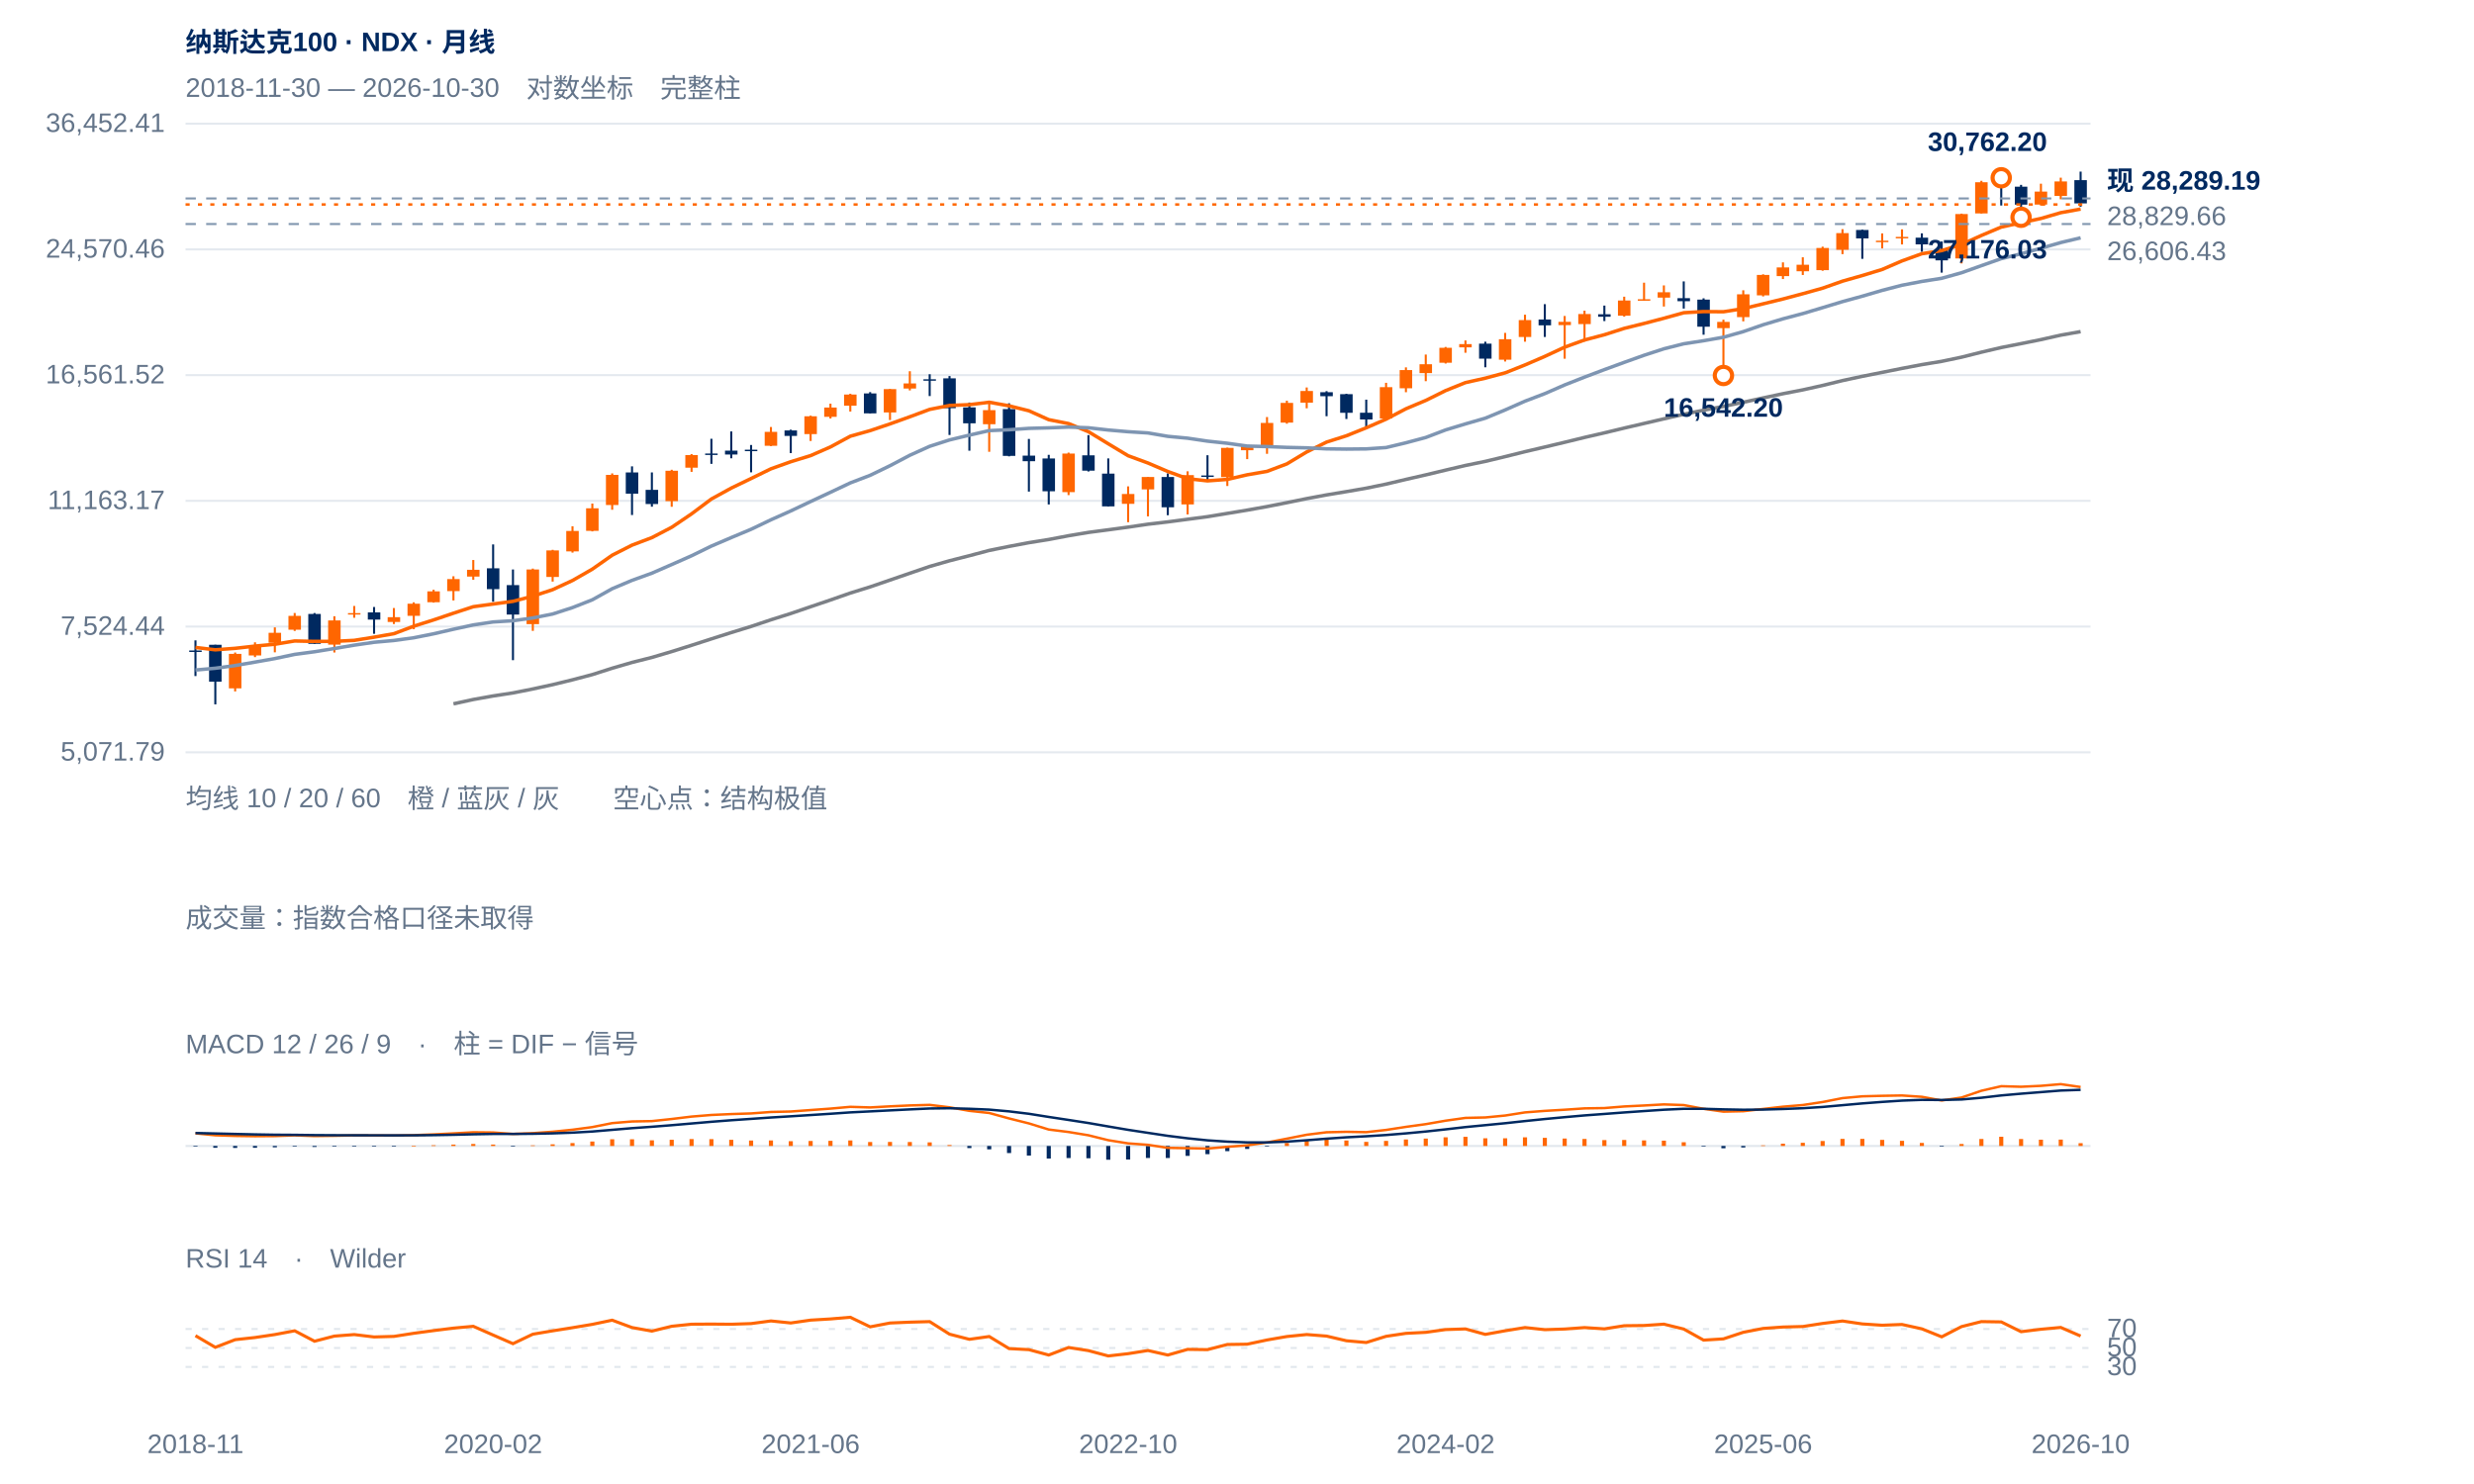
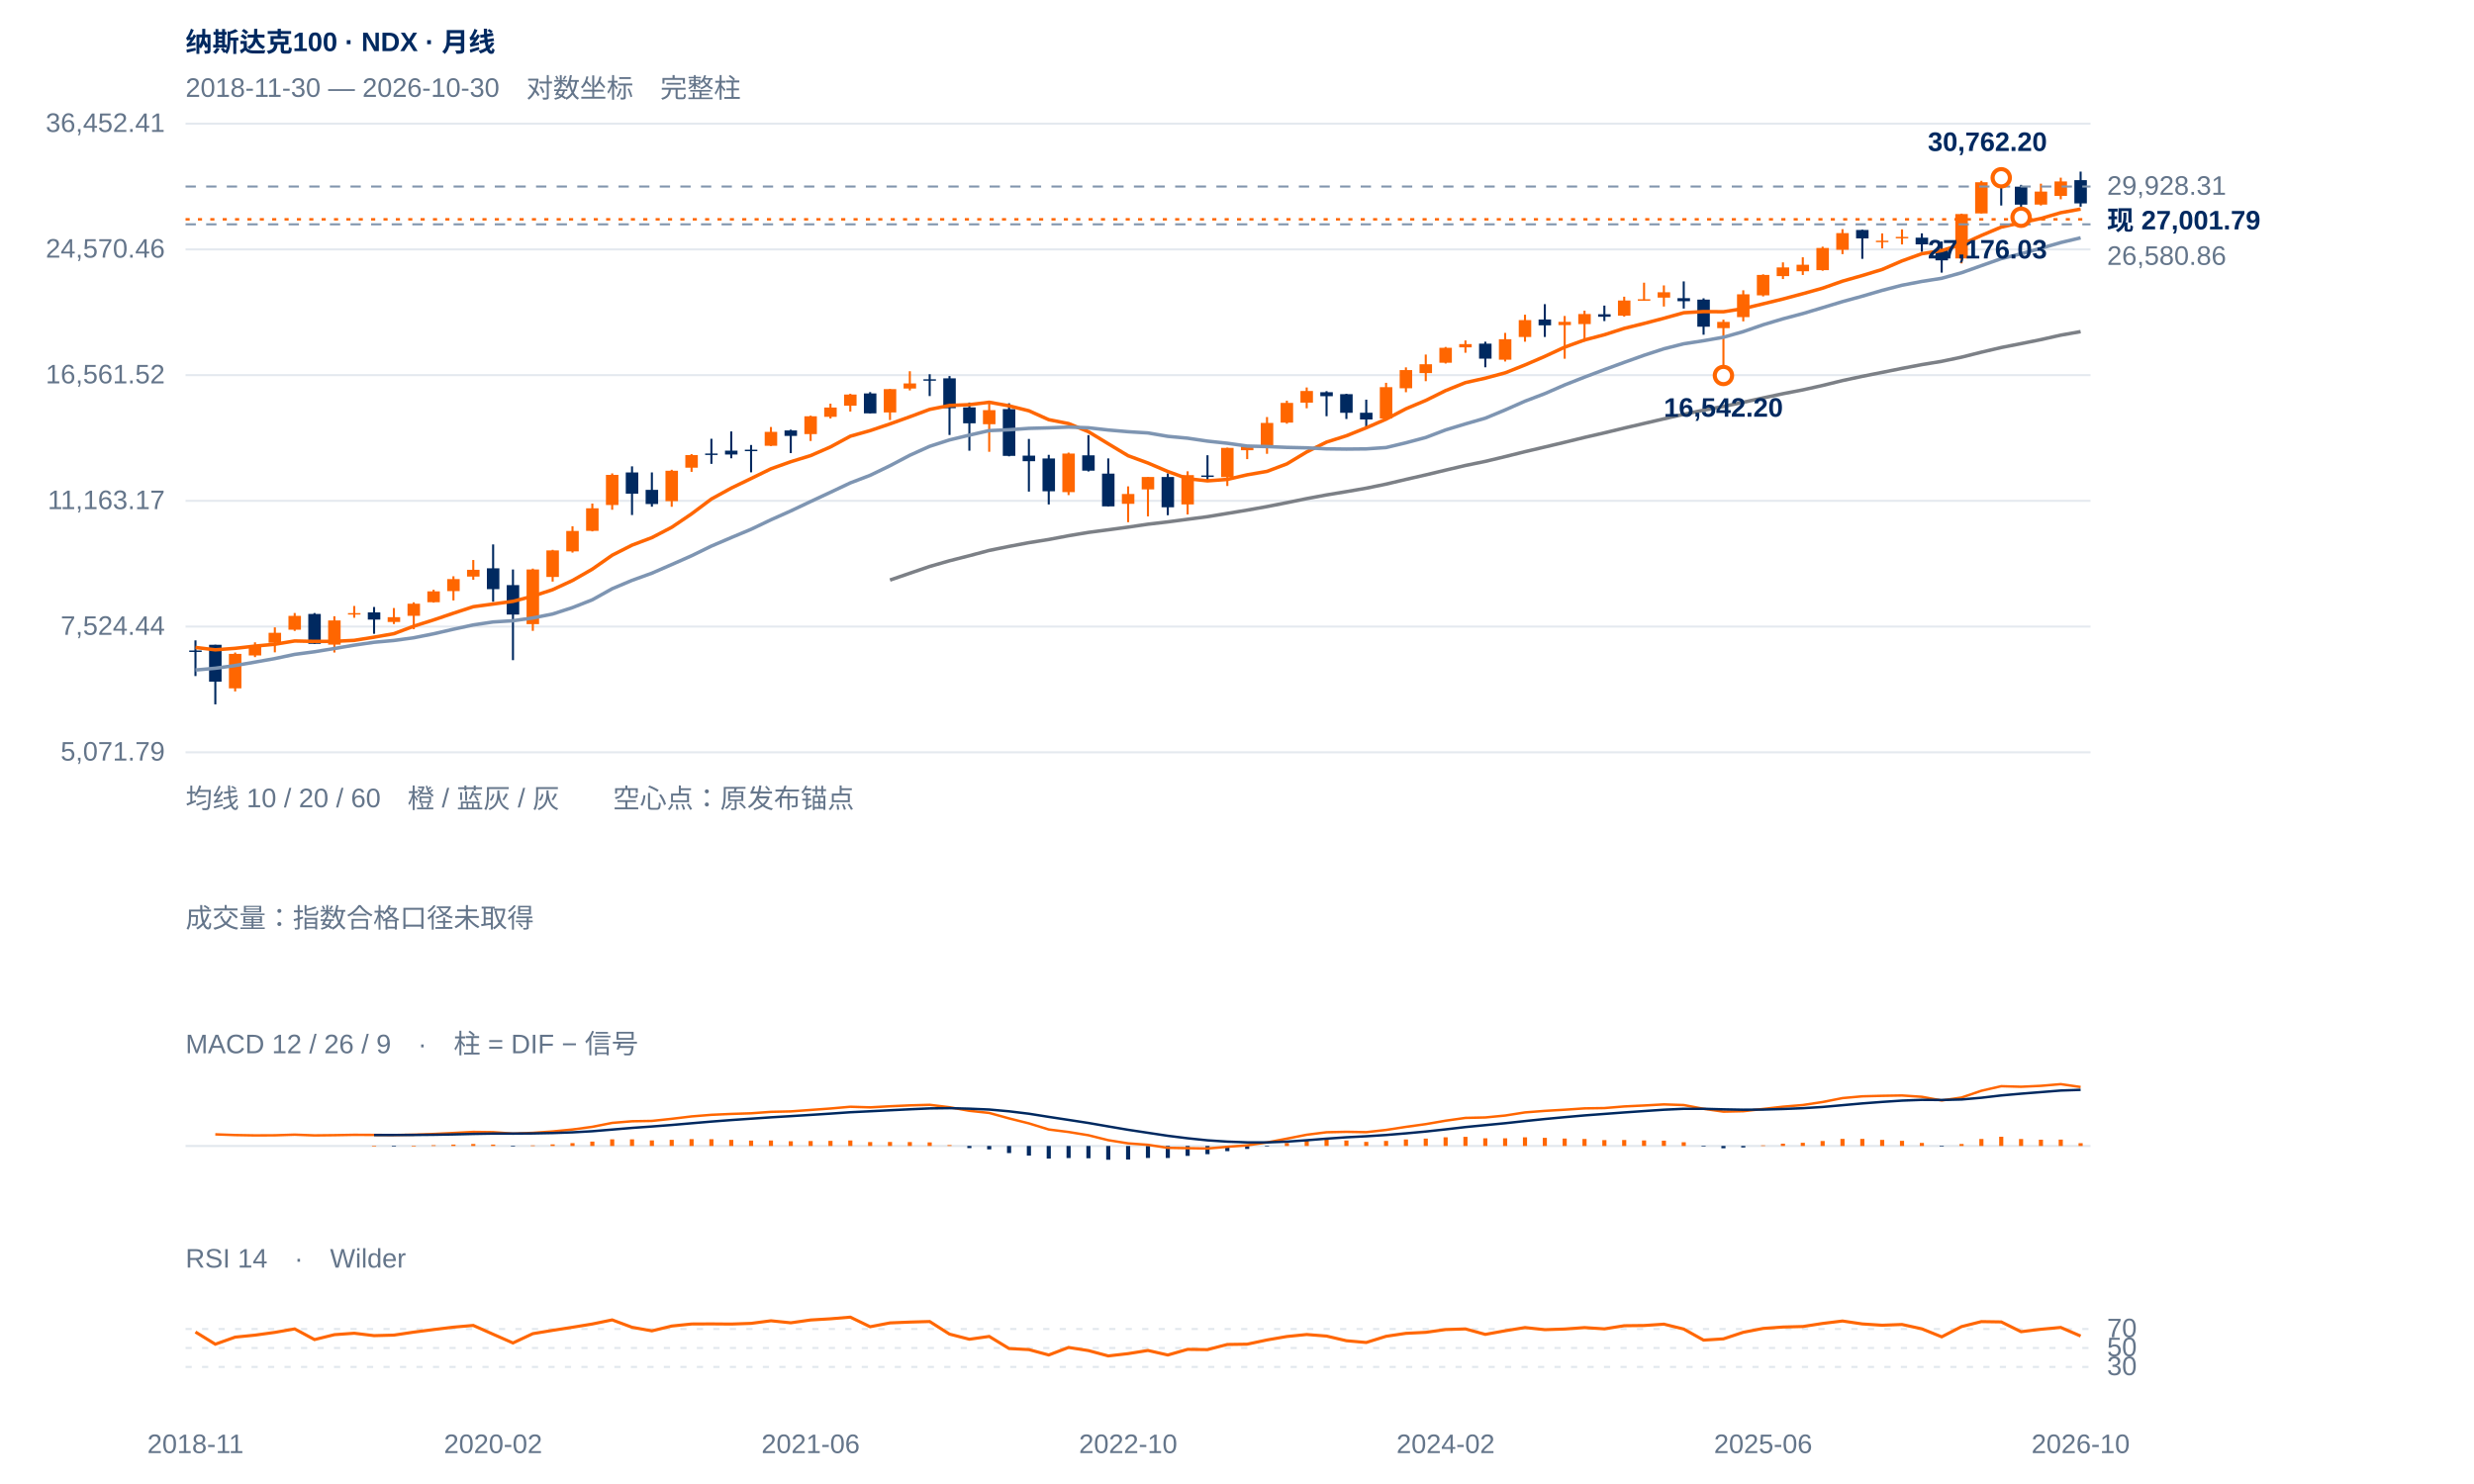
<svg xmlns="http://www.w3.org/2000/svg" viewBox="0 0 1200 720" role="img" aria-label="纳斯达克100 月线 真实价格与结构">
  <style>text{font:13px Microsoft YaHei,Arial,sans-serif;fill:#64758a}.b{font-weight:700;fill:#002960}</style>
  <rect width="100%" height="100%" fill="#fff" />
  <text x="90.00" y="25.00" text-anchor="start" class="b">纳斯达克100 · NDX · 月线</text>
  <text x="90.00" y="47.00" text-anchor="start">2018-11-30 — 2026-10-30　对数坐标　完整柱</text>
  <polyline points="90.00,365.00 1014.00,365.00" fill="none" stroke="#e4e9ef" stroke-width="1" />
  <text x="80.00" y="369.00" text-anchor="end">5,071.79</text>
  <polyline points="90.00,304.00 1014.00,304.00" fill="none" stroke="#e4e9ef" stroke-width="1" />
  <text x="80.00" y="308.00" text-anchor="end">7,524.44</text>
  <polyline points="90.00,243.00 1014.00,243.00" fill="none" stroke="#e4e9ef" stroke-width="1" />
  <text x="80.00" y="247.00" text-anchor="end">11,163.17</text>
  <polyline points="90.00,182.00 1014.00,182.00" fill="none" stroke="#e4e9ef" stroke-width="1" />
  <text x="80.00" y="186.00" text-anchor="end">16,561.52</text>
  <polyline points="90.00,121.00 1014.00,121.00" fill="none" stroke="#e4e9ef" stroke-width="1" />
  <text x="80.00" y="125.00" text-anchor="end">24,570.46</text>
  <polyline points="90.00,60.00 1014.00,60.00" fill="none" stroke="#e4e9ef" stroke-width="1" />
  <text x="80.00" y="64.00" text-anchor="end">36,452.41</text>
  <g>
    <path d="M94.81,310.69V328.01" stroke="#002960" />
    <rect x="91.78" y="315.60" width="6.06" height="0.71" fill="#002960" />
  </g>
  <g>
    <path d="M104.44,312.83V341.74" stroke="#002960" />
    <rect x="101.41" y="312.83" width="6.06" height="17.90" fill="#002960" />
  </g>
  <g>
    <path d="M114.06,316.59V335.46" stroke="#FF6600" />
    <rect x="111.03" y="317.24" width="6.06" height="16.73" fill="#FF6600" />
  </g>
  <g>
    <path d="M123.69,311.64V318.82" stroke="#FF6600" />
    <rect x="120.66" y="313.03" width="6.06" height="4.98" fill="#FF6600" />
  </g>
  <g>
    <path d="M133.31,304.39V316.49" stroke="#FF6600" />
    <rect x="130.28" y="307.02" width="6.06" height="4.83" fill="#FF6600" />
  </g>
  <g>
    <path d="M142.94,297.41V306.11" stroke="#FF6600" />
    <rect x="139.91" y="298.81" width="6.06" height="6.71" fill="#FF6600" />
  </g>
  <g>
    <path d="M152.56,297.43V312.41" stroke="#002960" />
    <rect x="149.53" y="297.88" width="6.06" height="14.49" fill="#002960" />
  </g>
  <g>
    <path d="M162.19,298.98V316.58" stroke="#FF6600" />
    <rect x="159.16" y="301.02" width="6.06" height="11.74" fill="#FF6600" />
  </g>
  <g>
    <path d="M171.81,294.00V299.72" stroke="#FF6600" />
    <rect x="168.78" y="297.47" width="6.06" height="0.70" fill="#FF6600" />
  </g>
  <g>
    <path d="M181.44,294.50V307.50" stroke="#002960" />
    <rect x="178.41" y="297.12" width="6.06" height="3.49" fill="#002960" />
  </g>
  <g>
    <path d="M191.06,295.00V302.76" stroke="#FF6600" />
    <rect x="188.03" y="299.44" width="6.06" height="2.32" fill="#FF6600" />
  </g>
  <g>
    <path d="M200.69,292.23V305.26" stroke="#FF6600" />
    <rect x="197.66" y="292.91" width="6.06" height="5.87" fill="#FF6600" />
  </g>
  <g>
    <path d="M210.31,286.14V292.38" stroke="#FF6600" />
    <rect x="207.28" y="286.91" width="6.06" height="5.27" fill="#FF6600" />
  </g>
  <g>
    <path d="M219.94,279.59V291.32" stroke="#FF6600" />
    <rect x="216.91" y="280.96" width="6.06" height="5.83" fill="#FF6600" />
  </g>
  <g>
    <path d="M229.56,271.70V281.30" stroke="#FF6600" />
    <rect x="226.53" y="276.45" width="6.06" height="3.29" fill="#FF6600" />
  </g>
  <g>
    <path d="M239.19,264.14V291.96" stroke="#002960" />
    <rect x="236.16" y="275.73" width="6.06" height="10.11" fill="#002960" />
  </g>
  <g>
    <path d="M248.81,276.30V320.30" stroke="#002960" />
    <rect x="245.78" y="283.88" width="6.06" height="14.29" fill="#002960" />
  </g>
  <g>
    <path d="M258.44,275.87V306.08" stroke="#FF6600" />
    <rect x="255.41" y="276.30" width="6.06" height="26.51" fill="#FF6600" />
  </g>
  <g>
    <path d="M268.06,266.76V282.17" stroke="#FF6600" />
    <rect x="265.03" y="267.05" width="6.06" height="12.88" fill="#FF6600" />
  </g>
  <g>
    <path d="M277.69,255.34V268.12" stroke="#FF6600" />
    <rect x="274.66" y="257.61" width="6.06" height="9.91" fill="#FF6600" />
  </g>
  <g>
    <path d="M287.31,244.31V257.82" stroke="#FF6600" />
    <rect x="284.28" y="246.61" width="6.06" height="10.95" fill="#FF6600" />
  </g>
  <g>
    <path d="M296.94,229.68V247.33" stroke="#FF6600" />
    <rect x="293.91" y="230.40" width="6.06" height="14.62" fill="#FF6600" />
  </g>
  <g>
    <path d="M306.56,226.26V249.87" stroke="#002960" />
    <rect x="303.53" y="229.22" width="6.06" height="10.29" fill="#002960" />
  </g>
  <g>
    <path d="M316.19,229.21V245.84" stroke="#002960" />
    <rect x="313.16" y="237.67" width="6.06" height="6.87" fill="#002960" />
  </g>
  <g>
    <path d="M325.81,227.92V245.88" stroke="#FF6600" />
    <rect x="322.78" y="228.40" width="6.06" height="14.75" fill="#FF6600" />
  </g>
  <g>
    <path d="M335.44,220.33V228.93" stroke="#FF6600" />
    <rect x="332.41" y="220.78" width="6.06" height="6.13" fill="#FF6600" />
  </g>
  <g>
    <path d="M345.06,212.88V225.05" stroke="#002960" />
    <rect x="342.03" y="220.04" width="6.06" height="0.70" fill="#002960" />
  </g>
  <g>
    <path d="M354.69,209.32V222.35" stroke="#002960" />
    <rect x="351.66" y="218.64" width="6.06" height="1.88" fill="#002960" />
  </g>
  <g>
    <path d="M364.31,215.90V229.16" stroke="#002960" />
    <rect x="361.28" y="218.19" width="6.06" height="0.70" fill="#002960" />
  </g>
  <g>
    <path d="M373.94,207.17V216.43" stroke="#FF6600" />
    <rect x="370.91" y="209.53" width="6.06" height="6.75" fill="#FF6600" />
  </g>
  <g>
    <path d="M383.56,208.48V219.83" stroke="#002960" />
    <rect x="380.53" y="208.84" width="6.06" height="2.65" fill="#002960" />
  </g>
  <g>
    <path d="M393.19,201.68V213.95" stroke="#FF6600" />
    <rect x="390.16" y="201.97" width="6.06" height="8.64" fill="#FF6600" />
  </g>
  <g>
    <path d="M402.81,195.85V203.04" stroke="#FF6600" />
    <rect x="399.78" y="197.73" width="6.06" height="4.50" fill="#FF6600" />
  </g>
  <g>
    <path d="M412.44,191.04V199.67" stroke="#FF6600" />
    <rect x="409.41" y="191.42" width="6.06" height="5.42" fill="#FF6600" />
  </g>
  <g>
    <path d="M422.06,190.25V200.60" stroke="#002960" />
    <rect x="419.03" y="190.88" width="6.06" height="9.67" fill="#002960" />
  </g>
  <g>
    <path d="M431.69,188.72V203.79" stroke="#FF6600" />
    <rect x="428.66" y="188.79" width="6.06" height="11.32" fill="#FF6600" />
  </g>
  <g>
    <path d="M441.31,180.11V189.42" stroke="#FF6600" />
    <rect x="438.28" y="186.03" width="6.06" height="2.48" fill="#FF6600" />
  </g>
  <g>
    <path d="M450.94,181.57V192.16" stroke="#002960" />
    <rect x="447.91" y="184.01" width="6.06" height="0.70" fill="#002960" />
  </g>
  <g>
    <path d="M460.56,182.45V211.05" stroke="#002960" />
    <rect x="457.53" y="183.56" width="6.06" height="14.48" fill="#002960" />
  </g>
  <g>
    <path d="M470.19,195.30V218.67" stroke="#002960" />
    <rect x="467.16" y="197.66" width="6.06" height="7.72" fill="#002960" />
  </g>
  <g>
    <path d="M479.81,194.60V219.20" stroke="#FF6600" />
    <rect x="476.78" y="198.99" width="6.06" height="6.83" fill="#FF6600" />
  </g>
  <g>
    <path d="M489.44,195.65V221.41" stroke="#002960" />
    <rect x="486.41" y="198.48" width="6.06" height="22.70" fill="#002960" />
  </g>
  <g>
    <path d="M499.06,212.96V238.51" stroke="#002960" />
    <rect x="496.03" y="221.06" width="6.06" height="2.70" fill="#002960" />
  </g>
  <g>
    <path d="M508.69,220.67V244.75" stroke="#002960" />
    <rect x="505.66" y="222.44" width="6.06" height="15.91" fill="#002960" />
  </g>
  <g>
    <path d="M518.31,219.60V240.21" stroke="#FF6600" />
    <rect x="515.28" y="220.06" width="6.06" height="18.71" fill="#FF6600" />
  </g>
  <g>
    <path d="M527.94,211.10V228.75" stroke="#002960" />
    <rect x="524.91" y="220.91" width="6.06" height="7.44" fill="#002960" />
  </g>
  <g>
    <path d="M537.56,222.41V245.74" stroke="#002960" />
    <rect x="534.53" y="229.79" width="6.06" height="15.89" fill="#002960" />
  </g>
  <g>
    <path d="M547.19,235.98V253.35" stroke="#FF6600" />
    <rect x="544.16" y="239.68" width="6.06" height="4.77" fill="#FF6600" />
  </g>
  <g>
    <path d="M556.81,231.42V250.53" stroke="#FF6600" />
    <rect x="553.78" y="231.43" width="6.06" height="6.01" fill="#FF6600" />
  </g>
  <g>
    <path d="M566.44,229.69V249.97" stroke="#002960" />
    <rect x="563.41" y="231.43" width="6.06" height="14.69" fill="#002960" />
  </g>
  <g>
    <path d="M576.06,228.66V249.60" stroke="#FF6600" />
    <rect x="573.03" y="230.51" width="6.06" height="14.22" fill="#FF6600" />
  </g>
  <g>
    <path d="M585.69,220.87V233.10" stroke="#002960" />
    <rect x="582.66" y="230.69" width="6.06" height="0.70" fill="#002960" />
  </g>
  <g>
    <path d="M595.31,217.21V235.80" stroke="#FF6600" />
    <rect x="592.28" y="217.30" width="6.06" height="14.18" fill="#FF6600" />
  </g>
  <g>
    <path d="M604.94,216.53V222.76" stroke="#FF6600" />
    <rect x="601.91" y="216.54" width="6.06" height="1.90" fill="#FF6600" />
  </g>
  <g>
    <path d="M614.56,202.34V220.18" stroke="#FF6600" />
    <rect x="611.53" y="205.20" width="6.06" height="11.54" fill="#FF6600" />
  </g>
  <g>
    <path d="M624.19,194.41V205.57" stroke="#FF6600" />
    <rect x="621.16" y="195.48" width="6.06" height="9.56" fill="#FF6600" />
  </g>
  <g>
    <path d="M633.81,187.99V198.09" stroke="#FF6600" />
    <rect x="630.78" y="189.70" width="6.06" height="5.66" fill="#FF6600" />
  </g>
  <g>
    <path d="M643.44,189.78V201.94" stroke="#002960" />
    <rect x="640.41" y="190.29" width="6.06" height="1.94" fill="#002960" />
  </g>
  <g>
    <path d="M653.06,191.06V203.28" stroke="#002960" />
    <rect x="650.03" y="191.24" width="6.06" height="9.04" fill="#002960" />
  </g>
  <g>
    <path d="M662.69,193.91V207.34" stroke="#002960" />
    <rect x="659.66" y="200.25" width="6.06" height="3.27" fill="#002960" />
  </g>
  <g>
    <path d="M672.31,185.73V203.18" stroke="#FF6600" />
    <rect x="669.28" y="187.84" width="6.06" height="15.21" fill="#FF6600" />
  </g>
  <g>
    <path d="M681.94,178.24V190.30" stroke="#FF6600" />
    <rect x="678.91" y="179.55" width="6.06" height="8.83" fill="#FF6600" />
  </g>
  <g>
    <path d="M691.56,172.02V184.94" stroke="#FF6600" />
    <rect x="688.53" y="176.72" width="6.06" height="4.30" fill="#FF6600" />
  </g>
  <g>
    <path d="M701.19,168.33V176.37" stroke="#FF6600" />
    <rect x="698.16" y="168.74" width="6.06" height="7.25" fill="#FF6600" />
  </g>
  <g>
    <path d="M710.81,165.18V171.15" stroke="#FF6600" />
    <rect x="707.78" y="166.95" width="6.06" height="1.58" fill="#FF6600" />
  </g>
  <g>
    <path d="M720.44,165.79V178.20" stroke="#002960" />
    <rect x="717.41" y="166.73" width="6.06" height="7.28" fill="#002960" />
  </g>
  <g>
    <path d="M730.06,161.51V175.39" stroke="#FF6600" />
    <rect x="727.03" y="164.58" width="6.06" height="9.94" fill="#FF6600" />
  </g>
  <g>
    <path d="M739.69,152.69V165.78" stroke="#FF6600" />
    <rect x="736.66" y="155.30" width="6.06" height="8.20" fill="#FF6600" />
  </g>
  <g>
    <path d="M749.31,147.57V163.49" stroke="#002960" />
    <rect x="746.28" y="155.01" width="6.06" height="2.83" fill="#002960" />
  </g>
  <g>
    <path d="M758.94,153.30V174.05" stroke="#FF6600" />
    <rect x="755.91" y="156.15" width="6.06" height="1.58" fill="#FF6600" />
  </g>
  <g>
    <path d="M768.56,150.73V165.71" stroke="#FF6600" />
    <rect x="765.53" y="152.36" width="6.06" height="4.88" fill="#FF6600" />
  </g>
  <g>
    <path d="M778.19,148.26V155.78" stroke="#002960" />
    <rect x="775.16" y="152.47" width="6.06" height="1.21" fill="#002960" />
  </g>
  <g>
    <path d="M787.81,143.95V153.61" stroke="#FF6600" />
    <rect x="784.78" y="145.80" width="6.06" height="7.37" fill="#FF6600" />
  </g>
  <g>
    <path d="M797.44,137.15V145.92" stroke="#FF6600" />
    <rect x="794.41" y="145.19" width="6.06" height="0.70" fill="#FF6600" />
  </g>
  <g>
    <path d="M807.06,138.47V148.72" stroke="#FF6600" />
    <rect x="804.03" y="141.80" width="6.06" height="2.60" fill="#FF6600" />
  </g>
  <g>
    <path d="M816.69,136.53V149.71" stroke="#002960" />
    <rect x="813.66" y="144.66" width="6.06" height="1.48" fill="#002960" />
  </g>
  <g>
    <path d="M826.31,144.74V162.40" stroke="#002960" />
    <rect x="823.28" y="145.36" width="6.06" height="13.15" fill="#002960" />
  </g>
  <g>
    <path d="M835.94,155.11V182.18" stroke="#FF6600" />
    <rect x="832.91" y="156.18" width="6.06" height="3.02" fill="#FF6600" />
  </g>
  <g>
    <path d="M845.56,140.84V155.91" stroke="#FF6600" />
    <rect x="842.53" y="142.79" width="6.06" height="11.07" fill="#FF6600" />
  </g>
  <g>
    <path d="M855.19,133.10V143.82" stroke="#FF6600" />
    <rect x="852.16" y="133.39" width="6.06" height="9.91" fill="#FF6600" />
  </g>
  <g>
    <path d="M864.81,127.30V135.38" stroke="#FF6600" />
    <rect x="861.78" y="129.75" width="6.06" height="4.21" fill="#FF6600" />
  </g>
  <g>
    <path d="M874.44,124.83V133.42" stroke="#FF6600" />
    <rect x="871.41" y="128.45" width="6.06" height="3.16" fill="#FF6600" />
  </g>
  <g>
    <path d="M884.06,119.68V131.36" stroke="#FF6600" />
    <rect x="881.03" y="120.31" width="6.06" height="10.76" fill="#FF6600" />
  </g>
  <g>
    <path d="M893.69,111.18V123.30" stroke="#FF6600" />
    <rect x="890.66" y="113.10" width="6.06" height="8.10" fill="#FF6600" />
  </g>
  <g>
    <path d="M903.31,111.47V125.58" stroke="#002960" />
    <rect x="900.28" y="111.58" width="6.06" height="4.08" fill="#002960" />
  </g>
  <g>
    <path d="M912.94,113.24V120.52" stroke="#FF6600" />
    <rect x="909.91" y="116.78" width="6.06" height="0.70" fill="#FF6600" />
  </g>
  <g>
    <path d="M922.56,111.28V118.60" stroke="#FF6600" />
    <rect x="919.53" y="114.94" width="6.06" height="0.70" fill="#FF6600" />
  </g>
  <g>
    <path d="M932.19,113.21V122.16" stroke="#002960" />
    <rect x="929.16" y="115.31" width="6.06" height="3.26" fill="#002960" />
  </g>
  <g>
    <path d="M941.81,117.15V132.28" stroke="#002960" />
    <rect x="938.78" y="120.82" width="6.06" height="5.50" fill="#002960" />
  </g>
  <g>
    <path d="M951.44,103.65V127.81" stroke="#FF6600" />
    <rect x="948.41" y="103.85" width="6.06" height="21.54" fill="#FF6600" />
  </g>
  <g>
    <path d="M961.06,87.72V103.57" stroke="#FF6600" />
    <rect x="958.03" y="88.42" width="6.06" height="15.12" fill="#FF6600" />
  </g>
  <g>
    <path d="M970.69,86.25V99.71" stroke="#002960" />
    <rect x="967.66" y="88.61" width="6.06" height="0.70" fill="#002960" />
  </g>
  <g>
    <path d="M980.31,89.69V105.41" stroke="#002960" />
    <rect x="977.28" y="90.57" width="6.06" height="8.72" fill="#002960" />
  </g>
  <g>
    <path d="M989.94,89.12V99.71" stroke="#FF6600" />
    <rect x="986.91" y="92.95" width="6.06" height="6.31" fill="#FF6600" />
  </g>
  <g>
    <path d="M999.56,86.20V96.69" stroke="#FF6600" />
    <rect x="996.53" y="88.03" width="6.06" height="7.03" fill="#FF6600" />
  </g>
  <g>
    <path d="M1009.19,83.26V100.28" stroke="#002960" />
    <rect x="1006.16" y="87.40" width="6.06" height="11.28" fill="#002960" />
  </g>
  <polyline points="94.81,314.12 104.44,315.27 114.06,314.55 123.69,313.47 133.31,312.58 142.94,310.98 152.56,311.20 162.19,311.17 171.81,310.69 181.44,309.14 191.06,307.45 200.69,303.81 210.31,300.77 219.94,297.51 229.56,294.36 239.19,293.06 248.81,291.75 258.44,289.25 268.06,286.09 277.69,281.64 287.31,276.13 296.94,269.37 306.56,264.49 316.19,260.84 325.81,255.83 335.44,249.31 345.06,242.10 354.69,236.81 364.31,232.17 373.94,227.46 383.56,224.02 393.19,221.05 402.81,216.85 412.44,211.64 422.06,208.93 431.69,205.67 441.31,202.21 450.94,198.63 460.56,196.73 470.19,196.34 479.81,195.16 489.44,196.90 499.06,199.30 508.69,203.62 518.31,205.51 527.94,209.45 537.56,215.31 547.19,221.11 556.81,224.64 566.44,228.75 576.06,232.25 585.69,233.30 595.31,232.60 604.94,230.36 614.56,228.70 624.19,225.07 633.81,219.28 643.44,214.49 653.06,211.43 662.69,207.56 672.31,203.38 681.94,198.33 691.56,194.28 701.19,189.50 710.81,185.63 720.44,183.48 730.06,180.89 739.69,177.06 749.31,172.91 758.94,168.43 768.56,164.95 778.19,162.41 787.81,159.32 797.44,156.94 807.06,154.41 816.69,151.74 826.31,151.17 835.94,151.26 845.56,149.75 855.19,147.41 864.81,145.07 874.44,142.50 884.06,139.81 893.69,136.41 903.31,133.68 912.94,130.73 922.56,126.58 932.19,123.10 941.81,121.58 951.44,118.59 961.06,114.24 970.69,110.17 980.31,108.07 989.94,106.00 999.56,103.19 1009.19,101.44" fill="none" stroke="#FF6600" stroke-width="1.7" />
  <polyline points="94.81,325.08 104.44,324.21 114.06,322.90 123.69,321.23 133.31,319.52 142.94,317.49 152.56,316.21 162.19,314.64 171.81,313.01 181.44,311.61 191.06,310.75 200.69,309.43 210.31,307.51 219.94,305.29 229.56,303.20 239.19,301.76 248.81,301.17 258.44,299.82 268.06,297.90 277.69,294.78 287.31,291.00 296.94,285.63 306.56,281.57 316.19,278.09 325.81,273.90 335.44,269.64 345.06,264.94 354.69,260.82 364.31,256.79 373.94,252.19 383.56,247.89 393.19,243.33 402.81,238.84 412.44,234.29 422.06,230.61 431.69,225.95 441.31,220.88 450.94,216.54 460.56,213.44 470.19,211.12 479.81,208.92 489.44,208.51 499.06,207.83 508.69,207.58 518.31,207.21 527.94,207.55 537.56,208.63 547.19,209.46 556.81,210.05 566.44,211.70 576.06,212.60 585.69,214.03 595.31,215.06 604.94,216.42 614.56,216.67 624.19,217.06 633.81,217.28 643.44,217.77 653.06,217.89 662.69,217.79 672.31,217.14 681.94,214.83 691.56,212.26 701.19,208.59 710.81,205.67 720.44,202.89 730.06,198.89 739.69,194.64 749.31,190.97 758.94,186.76 768.56,182.97 778.19,179.33 787.81,175.81 797.44,172.37 807.06,169.23 816.69,166.80 826.31,165.32 835.94,163.62 845.56,160.90 855.19,157.56 864.81,154.69 874.44,152.14 884.06,149.26 893.69,146.34 903.31,143.70 912.94,140.88 922.56,138.39 932.19,136.54 941.81,135.02 951.44,132.33 961.06,128.89 970.69,125.49 980.31,123.13 989.94,120.46 999.56,117.68 1009.19,115.39" fill="none" stroke="#7e95b2" stroke-width="1.7" />
-   <polyline points="219.94,341.48 229.56,339.38 239.19,337.66 248.81,336.19 258.44,334.27 268.06,332.18 277.69,329.83 287.31,327.29 296.94,324.20 306.56,321.40 316.19,318.97 325.81,316.12 335.44,313.08 345.06,309.97 354.69,306.90 364.31,303.93 373.94,300.70 383.56,297.66 393.19,294.36 402.81,291.10 412.44,287.73 422.06,284.74 431.69,281.43 441.31,278.12 450.94,274.83 460.56,272.07 470.19,269.61 479.81,267.05 489.44,265.10 499.06,263.29 508.69,261.75 518.31,259.92 527.94,258.31 537.56,257.05 547.19,255.75 556.81,254.33 566.44,253.21 576.06,251.94 585.69,250.68 595.31,249.09 604.94,247.50 614.56,245.78 624.19,243.88 633.81,241.91 643.44,240.12 653.06,238.52 662.69,236.86 672.31,234.88 681.94,232.60 691.56,230.40 701.19,228.09 710.81,225.83 720.44,223.85 730.06,221.54 739.69,219.14 749.31,216.88 758.94,214.58 768.56,212.23 778.19,210.01 787.81,207.69 797.44,205.45 807.06,203.21 816.69,201.01 826.31,199.00 835.94,197.18 845.56,195.17 855.19,193.06 864.81,191.02 874.44,189.16 884.06,187.01 893.69,184.65 903.31,182.58 912.94,180.66 922.56,178.73 932.19,176.90 941.81,175.31 951.44,173.29 961.06,170.87 970.69,168.61 980.31,166.72 989.94,164.77 999.56,162.60 1009.19,160.89" fill="none" stroke="#7c8086" stroke-width="1.7" />
-   <polyline points="90.00,108.69 1014.00,108.69" fill="none" stroke="#8196ae" stroke-width="1" stroke-dasharray="5 5" />
-   <text x="1022.00" y="126.21" text-anchor="start">26,606.43</text>
-   <polyline points="90.00,96.28 1014.00,96.28" fill="none" stroke="#8196ae" stroke-width="1" stroke-dasharray="5 5" />
-   <text x="1022.00" y="109.21" text-anchor="start">28,829.66</text>
-   <polyline points="90.00,99.21 1014.00,99.21" fill="none" stroke="#FF6600" stroke-width="1.2" stroke-dasharray="2 4" />
-   <text x="1022.00" y="92.21" text-anchor="start" class="b">现 28,289.19</text>
+   <polyline points="431.69,281.43 441.31,278.12 450.94,274.83 460.56,272.07 470.19,269.61 479.81,267.05 489.44,265.10 499.06,263.29 508.69,261.75 518.31,259.92 527.94,258.31 537.56,257.05 547.19,255.75 556.81,254.33 566.44,253.21 576.06,251.94 585.69,250.68 595.31,249.09 604.94,247.50 614.56,245.78 624.19,243.88 633.81,241.91 643.44,240.12 653.06,238.52 662.69,236.86 672.31,234.88 681.94,232.60 691.56,230.40 701.19,228.09 710.81,225.83 720.44,223.85 730.06,221.54 739.69,219.14 749.31,216.88 758.94,214.58 768.56,212.23 778.19,210.01 787.81,207.69 797.44,205.45 807.06,203.21 816.69,201.01 826.31,199.00 835.94,197.18 845.56,195.17 855.19,193.06 864.81,191.02 874.44,189.16 884.06,187.01 893.69,184.65 903.31,182.58 912.94,180.66 922.56,178.73 932.19,176.90 941.81,175.31 951.44,173.29 961.06,170.87 970.69,168.61 980.31,166.72 989.94,164.77 999.56,162.60 1009.19,160.89" fill="none" stroke="#7c8086" stroke-width="1.7" />
+   <polyline points="90.00,108.84 1014.00,108.84" fill="none" stroke="#8196ae" stroke-width="1" stroke-dasharray="5 5" />
+   <text x="1022.00" y="128.50" text-anchor="start">26,580.86</text>
+   <polyline points="90.00,90.50 1014.00,90.50" fill="none" stroke="#8196ae" stroke-width="1" stroke-dasharray="5 5" />
+   <text x="1022.00" y="94.50" text-anchor="start">29,928.31</text>
+   <polyline points="90.00,106.41 1014.00,106.41" fill="none" stroke="#FF6600" stroke-width="1.2" stroke-dasharray="2 4" />
+   <text x="1022.00" y="111.50" text-anchor="start" class="b">现 27,001.79</text>
  <circle cx="835.94" cy="182.18" r="4.2" fill="#fff" stroke="#FF6600" stroke-width="2" />
  <text x="835.94" y="202.18" text-anchor="middle" class="b">16,542.20</text>
  <circle cx="970.69" cy="86.25" r="4.2" fill="#fff" stroke="#FF6600" stroke-width="2" />
  <text x="964.00" y="73.25" text-anchor="middle" class="b">30,762.20</text>
  <circle cx="980.31" cy="105.41" r="4.2" fill="#fff" stroke="#FF6600" stroke-width="2" />
  <text x="964.00" y="125.41" text-anchor="middle" class="b">27,176.03</text>
-   <text x="90.00" y="392.00" text-anchor="start">均线 10 / 20 / 60　橙 / 蓝灰 / 灰　　空心点：结构极值</text>
+   <text x="90.00" y="392.00" text-anchor="start">均线 10 / 20 / 60　橙 / 蓝灰 / 灰　　空心点：原发布锚点</text>
  <text x="90.00" y="450.00" text-anchor="start">成交量：指数合格口径未取得</text>
  <text x="90.00" y="511.00" text-anchor="start">MACD 12 / 26 / 9　·　柱 = DIF − 信号</text>
  <polyline points="90.00,556.00 1014.00,556.00" fill="none" stroke="#e1e7ed" stroke-width="1" />
-   <rect x="93.81" y="556.00" width="2" height="0.30" fill="#002960" />
-   <rect x="103.44" y="556.00" width="2" height="0.87" fill="#002960" />
-   <rect x="113.06" y="556.00" width="2" height="0.94" fill="#002960" />
-   <rect x="122.69" y="556.00" width="2" height="0.87" fill="#002960" />
-   <rect x="132.31" y="556.00" width="2" height="0.64" fill="#002960" />
-   <rect x="141.94" y="556.00" width="2" height="0.30" fill="#002960" />
-   <rect x="151.56" y="556.00" width="2" height="0.46" fill="#002960" />
-   <rect x="161.19" y="556.00" width="2" height="0.30" fill="#002960" />
-   <rect x="170.81" y="556.00" width="2" height="0.30" fill="#002960" />
-   <rect x="180.44" y="556.00" width="2" height="0.30" fill="#002960" />
+   <rect x="180.44" y="555.96" width="2" height="0.30" fill="#FF6600" />
  <rect x="190.06" y="556.00" width="2" height="0.30" fill="#002960" />
-   <rect x="199.69" y="555.92" width="2" height="0.30" fill="#FF6600" />
-   <rect x="209.31" y="555.65" width="2" height="0.35" fill="#FF6600" />
+   <rect x="199.69" y="555.87" width="2" height="0.30" fill="#FF6600" />
+   <rect x="209.31" y="555.62" width="2" height="0.38" fill="#FF6600" />
  <rect x="218.94" y="555.32" width="2" height="0.68" fill="#FF6600" />
-   <rect x="228.56" y="555.03" width="2" height="0.97" fill="#FF6600" />
-   <rect x="238.19" y="555.31" width="2" height="0.69" fill="#FF6600" />
+   <rect x="228.56" y="555.04" width="2" height="0.96" fill="#FF6600" />
+   <rect x="238.19" y="555.32" width="2" height="0.68" fill="#FF6600" />
  <rect x="247.81" y="556.00" width="2" height="0.30" fill="#002960" />
-   <rect x="257.44" y="555.70" width="2" height="0.30" fill="#FF6600" />
-   <rect x="267.06" y="555.20" width="2" height="0.80" fill="#FF6600" />
-   <rect x="276.69" y="554.59" width="2" height="1.41" fill="#FF6600" />
-   <rect x="286.31" y="553.84" width="2" height="2.16" fill="#FF6600" />
-   <rect x="295.94" y="552.74" width="2" height="3.26" fill="#FF6600" />
-   <rect x="305.56" y="552.75" width="2" height="3.25" fill="#FF6600" />
-   <rect x="315.19" y="553.25" width="2" height="2.75" fill="#FF6600" />
-   <rect x="324.81" y="552.99" width="2" height="3.01" fill="#FF6600" />
-   <rect x="334.44" y="552.65" width="2" height="3.35" fill="#FF6600" />
-   <rect x="344.06" y="552.69" width="2" height="3.31" fill="#FF6600" />
-   <rect x="353.69" y="553.01" width="2" height="2.99" fill="#FF6600" />
-   <rect x="363.31" y="553.36" width="2" height="2.64" fill="#FF6600" />
-   <rect x="372.94" y="553.32" width="2" height="2.68" fill="#FF6600" />
-   <rect x="382.56" y="553.68" width="2" height="2.32" fill="#FF6600" />
-   <rect x="392.19" y="553.57" width="2" height="2.43" fill="#FF6600" />
-   <rect x="401.81" y="553.50" width="2" height="2.50" fill="#FF6600" />
-   <rect x="411.44" y="553.31" width="2" height="2.69" fill="#FF6600" />
-   <rect x="421.06" y="554.08" width="2" height="1.92" fill="#FF6600" />
-   <rect x="430.69" y="554.04" width="2" height="1.96" fill="#FF6600" />
-   <rect x="440.31" y="554.08" width="2" height="1.92" fill="#FF6600" />
-   <rect x="449.94" y="554.25" width="2" height="1.75" fill="#FF6600" />
-   <rect x="459.56" y="555.54" width="2" height="0.46" fill="#FF6600" />
-   <rect x="469.19" y="556.00" width="2" height="1.01" fill="#002960" />
-   <rect x="478.81" y="556.00" width="2" height="1.63" fill="#002960" />
-   <rect x="488.44" y="556.00" width="2" height="3.43" fill="#002960" />
-   <rect x="498.06" y="556.00" width="2" height="4.67" fill="#002960" />
-   <rect x="507.69" y="556.00" width="2" height="6.11" fill="#002960" />
-   <rect x="517.31" y="556.00" width="2" height="5.85" fill="#002960" />
-   <rect x="526.94" y="556.00" width="2" height="5.95" fill="#002960" />
-   <rect x="536.56" y="556.00" width="2" height="6.67" fill="#002960" />
-   <rect x="546.19" y="556.00" width="2" height="6.57" fill="#002960" />
+   <rect x="257.44" y="555.72" width="2" height="0.30" fill="#FF6600" />
+   <rect x="267.06" y="555.23" width="2" height="0.77" fill="#FF6600" />
+   <rect x="276.69" y="554.62" width="2" height="1.38" fill="#FF6600" />
+   <rect x="286.31" y="553.87" width="2" height="2.13" fill="#FF6600" />
+   <rect x="295.94" y="552.77" width="2" height="3.23" fill="#FF6600" />
+   <rect x="305.56" y="552.78" width="2" height="3.22" fill="#FF6600" />
+   <rect x="315.19" y="553.29" width="2" height="2.71" fill="#FF6600" />
+   <rect x="324.81" y="553.02" width="2" height="2.98" fill="#FF6600" />
+   <rect x="334.44" y="552.68" width="2" height="3.32" fill="#FF6600" />
+   <rect x="344.06" y="552.72" width="2" height="3.28" fill="#FF6600" />
+   <rect x="353.69" y="553.04" width="2" height="2.96" fill="#FF6600" />
+   <rect x="363.31" y="553.38" width="2" height="2.62" fill="#FF6600" />
+   <rect x="372.94" y="553.34" width="2" height="2.66" fill="#FF6600" />
+   <rect x="382.56" y="553.70" width="2" height="2.30" fill="#FF6600" />
+   <rect x="392.19" y="553.60" width="2" height="2.40" fill="#FF6600" />
+   <rect x="401.81" y="553.52" width="2" height="2.48" fill="#FF6600" />
+   <rect x="411.44" y="553.33" width="2" height="2.67" fill="#FF6600" />
+   <rect x="421.06" y="554.10" width="2" height="1.90" fill="#FF6600" />
+   <rect x="430.69" y="554.06" width="2" height="1.94" fill="#FF6600" />
+   <rect x="440.31" y="554.10" width="2" height="1.90" fill="#FF6600" />
+   <rect x="449.94" y="554.26" width="2" height="1.74" fill="#FF6600" />
+   <rect x="459.56" y="555.56" width="2" height="0.44" fill="#FF6600" />
+   <rect x="469.19" y="556.00" width="2" height="1.02" fill="#002960" />
+   <rect x="478.81" y="556.00" width="2" height="1.65" fill="#002960" />
+   <rect x="488.44" y="556.00" width="2" height="3.44" fill="#002960" />
+   <rect x="498.06" y="556.00" width="2" height="4.68" fill="#002960" />
+   <rect x="507.69" y="556.00" width="2" height="6.12" fill="#002960" />
+   <rect x="517.31" y="556.00" width="2" height="5.86" fill="#002960" />
+   <rect x="526.94" y="556.00" width="2" height="5.96" fill="#002960" />
+   <rect x="536.56" y="556.00" width="2" height="6.68" fill="#002960" />
+   <rect x="546.19" y="556.00" width="2" height="6.58" fill="#002960" />
  <rect x="555.81" y="556.00" width="2" height="5.82" fill="#002960" />
  <rect x="565.44" y="556.00" width="2" height="5.83" fill="#002960" />
  <rect x="575.06" y="556.00" width="2" height="4.80" fill="#002960" />
-   <rect x="584.69" y="556.00" width="2" height="3.97" fill="#002960" />
+   <rect x="584.69" y="556.00" width="2" height="3.98" fill="#002960" />
  <rect x="594.31" y="556.00" width="2" height="2.51" fill="#002960" />
  <rect x="603.94" y="556.00" width="2" height="1.44" fill="#002960" />
  <rect x="613.56" y="556.00" width="2" height="0.30" fill="#002960" />
-   <rect x="623.19" y="554.54" width="2" height="1.46" fill="#FF6600" />
+   <rect x="623.19" y="554.55" width="2" height="1.45" fill="#FF6600" />
  <rect x="632.81" y="553.32" width="2" height="2.68" fill="#FF6600" />
  <rect x="642.44" y="552.89" width="2" height="3.11" fill="#FF6600" />
-   <rect x="652.06" y="553.34" width="2" height="2.66" fill="#FF6600" />
+   <rect x="652.06" y="553.35" width="2" height="2.65" fill="#FF6600" />
  <rect x="661.69" y="554.01" width="2" height="1.99" fill="#FF6600" />
-   <rect x="671.31" y="553.54" width="2" height="2.46" fill="#FF6600" />
+   <rect x="671.31" y="553.55" width="2" height="2.45" fill="#FF6600" />
  <rect x="680.94" y="552.84" width="2" height="3.16" fill="#FF6600" />
-   <rect x="690.56" y="552.41" width="2" height="3.59" fill="#FF6600" />
+   <rect x="690.56" y="552.42" width="2" height="3.58" fill="#FF6600" />
  <rect x="700.19" y="551.79" width="2" height="4.21" fill="#FF6600" />
-   <rect x="709.81" y="551.55" width="2" height="4.45" fill="#FF6600" />
+   <rect x="709.81" y="551.56" width="2" height="4.44" fill="#FF6600" />
  <rect x="719.44" y="552.27" width="2" height="3.73" fill="#FF6600" />
  <rect x="729.06" y="552.27" width="2" height="3.73" fill="#FF6600" />
  <rect x="738.69" y="551.80" width="2" height="4.20" fill="#FF6600" />
  <rect x="748.31" y="552.05" width="2" height="3.95" fill="#FF6600" />
  <rect x="757.94" y="552.39" width="2" height="3.61" fill="#FF6600" />
-   <rect x="767.56" y="552.59" width="2" height="3.41" fill="#FF6600" />
+   <rect x="767.56" y="552.60" width="2" height="3.40" fill="#FF6600" />
  <rect x="777.19" y="553.15" width="2" height="2.85" fill="#FF6600" />
-   <rect x="786.81" y="553.09" width="2" height="2.91" fill="#FF6600" />
-   <rect x="796.44" y="553.30" width="2" height="2.70" fill="#FF6600" />
+   <rect x="786.81" y="553.10" width="2" height="2.90" fill="#FF6600" />
+   <rect x="796.44" y="553.31" width="2" height="2.69" fill="#FF6600" />
  <rect x="806.06" y="553.42" width="2" height="2.58" fill="#FF6600" />
  <rect x="815.69" y="554.19" width="2" height="1.81" fill="#FF6600" />
  <rect x="825.31" y="556.00" width="2" height="0.30" fill="#002960" />
  <rect x="834.94" y="556.00" width="2" height="1.11" fill="#002960" />
  <rect x="844.56" y="556.00" width="2" height="0.72" fill="#002960" />
  <rect x="854.19" y="555.70" width="2" height="0.30" fill="#FF6600" />
  <rect x="863.81" y="554.88" width="2" height="1.12" fill="#FF6600" />
  <rect x="873.44" y="554.46" width="2" height="1.54" fill="#FF6600" />
  <rect x="883.06" y="553.59" width="2" height="2.41" fill="#FF6600" />
  <rect x="892.69" y="552.56" width="2" height="3.44" fill="#FF6600" />
  <rect x="902.31" y="552.56" width="2" height="3.44" fill="#FF6600" />
  <rect x="911.94" y="553.05" width="2" height="2.95" fill="#FF6600" />
  <rect x="921.56" y="553.50" width="2" height="2.50" fill="#FF6600" />
  <rect x="931.19" y="554.52" width="2" height="1.48" fill="#FF6600" />
  <rect x="940.81" y="556.00" width="2" height="0.30" fill="#002960" />
  <rect x="950.44" y="555.04" width="2" height="0.96" fill="#FF6600" />
  <rect x="960.06" y="552.61" width="2" height="3.39" fill="#FF6600" />
  <rect x="969.69" y="551.52" width="2" height="4.48" fill="#FF6600" />
  <rect x="979.31" y="552.63" width="2" height="3.37" fill="#FF6600" />
  <rect x="988.94" y="552.95" width="2" height="3.05" fill="#FF6600" />
  <rect x="998.56" y="552.90" width="2" height="3.10" fill="#FF6600" />
  <rect x="1008.19" y="554.64" width="2" height="1.36" fill="#FF6600" />
-   <polyline points="94.81,549.87 104.44,550.81 114.06,551.12 123.69,551.26 133.31,551.19 142.94,550.85 152.56,551.19 162.19,551.06 171.81,550.86 181.44,550.90 191.06,550.94 200.69,550.75 210.31,550.39 219.94,549.90 229.56,549.36 239.19,549.46 248.81,550.16 258.44,549.78 268.06,549.09 277.69,548.12 287.31,546.83 296.94,544.91 306.56,544.11 316.19,543.93 325.81,542.91 335.44,541.74 345.06,540.95 354.69,540.52 364.31,540.21 373.94,539.50 383.56,539.28 393.19,538.57 402.81,537.87 412.44,537.01 422.06,537.30 431.69,536.77 441.31,536.33 450.94,536.06 460.56,537.24 470.19,538.95 479.81,539.99 489.44,542.64 499.06,545.05 508.69,548.02 518.31,549.22 527.94,550.81 537.56,553.20 547.19,554.74 556.81,555.44 566.44,556.91 576.06,557.08 585.69,557.25 595.31,556.41 604.94,555.70 614.56,554.30 624.19,552.45 633.81,550.55 643.44,549.35 653.06,549.13 662.69,549.30 672.31,548.22 681.94,546.73 691.56,545.41 701.19,543.73 710.81,542.38 720.44,542.16 730.06,541.23 739.69,539.71 749.31,538.97 758.94,538.41 768.56,537.76 778.19,537.61 787.81,536.83 797.44,536.36 807.06,535.83 816.69,536.15 826.31,537.96 835.94,539.34 845.56,539.13 855.19,538.04 864.81,536.94 874.44,536.13 884.06,534.67 893.69,532.78 903.31,531.91 912.94,531.66 922.56,531.50 932.19,532.14 941.81,533.93 951.44,532.49 961.06,529.21 970.69,527.00 980.31,527.27 989.94,526.82 999.56,526.00 1009.19,527.40" fill="none" stroke="#FF6600" stroke-width="1.2" />
-   <polyline points="94.81,549.72 104.44,549.94 114.06,550.17 123.69,550.39 133.31,550.55 142.94,550.61 152.56,550.73 162.19,550.79 171.81,550.81 181.44,550.83 191.06,550.85 200.69,550.83 210.31,550.74 219.94,550.57 229.56,550.33 239.19,550.16 248.81,550.16 258.44,550.08 268.06,549.88 277.69,549.53 287.31,548.99 296.94,548.17 306.56,547.36 316.19,546.68 325.81,545.92 335.44,545.09 345.06,544.26 354.69,543.51 364.31,542.85 373.94,542.18 383.56,541.60 393.19,540.99 402.81,540.37 412.44,539.70 422.06,539.22 431.69,538.73 441.31,538.25 450.94,537.81 460.56,537.70 470.19,537.95 479.81,538.36 489.44,539.21 499.06,540.38 508.69,541.91 518.31,543.37 527.94,544.86 537.56,546.53 547.19,548.17 556.81,549.63 566.44,551.08 576.06,552.28 585.69,553.27 595.31,553.90 604.94,554.26 614.56,554.27 624.19,553.90 633.81,553.23 643.44,552.46 653.06,551.79 662.69,551.29 672.31,550.68 681.94,549.89 691.56,548.99 701.19,547.94 710.81,546.83 720.44,545.90 730.06,544.96 739.69,543.91 749.31,542.92 758.94,542.02 768.56,541.17 778.19,540.46 787.81,539.73 797.44,539.06 807.06,538.41 816.69,537.96 826.31,537.96 835.94,538.24 845.56,538.42 855.19,538.34 864.81,538.06 874.44,537.68 884.06,537.07 893.69,536.21 903.31,535.35 912.94,534.62 922.56,533.99 932.19,533.62 941.81,533.68 951.44,533.44 961.06,532.60 970.69,531.48 980.31,530.63 989.94,529.87 999.56,529.10 1009.19,528.76" fill="none" stroke="#002960" stroke-width="1.2" />
+   <polyline points="104.44,550.36 114.06,550.70 123.69,550.87 133.31,550.82 142.94,550.51 152.56,550.87 162.19,550.76 171.81,550.59 181.44,550.64 191.06,550.70 200.69,550.52 210.31,550.18 219.94,549.70 229.56,549.18 239.19,549.30 248.81,550.01 258.44,549.64 268.06,548.95 277.69,548.00 287.31,546.71 296.94,544.80 306.56,544.01 316.19,543.84 325.81,542.82 335.44,541.66 345.06,540.88 354.69,540.45 364.31,540.14 373.94,539.44 383.56,539.22 393.19,538.52 402.81,537.82 412.44,536.97 422.06,537.26 431.69,536.73 441.31,536.30 450.94,536.03 460.56,537.21 470.19,538.93 479.81,539.97 489.44,542.62 499.06,545.03 508.69,548.00 518.31,549.21 527.94,550.79 537.56,553.19 547.19,554.73 556.81,555.43 566.44,556.90 576.06,557.07 585.69,557.23 595.31,556.40 604.94,555.69 614.56,554.29 624.19,552.44 633.81,550.55 643.44,549.34 653.06,549.13 662.69,549.30 672.31,548.22 681.94,546.73 691.56,545.40 701.19,543.73 710.81,542.38 720.44,542.16 730.06,541.23 739.69,539.71 749.31,538.97 758.94,538.41 768.56,537.76 778.19,537.61 787.81,536.82 797.44,536.36 807.06,535.83 816.69,536.14 826.31,537.96 835.94,539.34 845.56,539.13 855.19,538.04 864.81,536.94 874.44,536.13 884.06,534.67 893.69,532.77 903.31,531.91 912.94,531.66 922.56,531.50 932.19,532.14 941.81,533.93 951.44,532.49 961.06,529.21 970.69,527.00 980.31,527.27 989.94,526.82 999.56,526.00 1009.19,527.40" fill="none" stroke="#FF6600" stroke-width="1.2" />
+   <polyline points="181.44,550.68 191.06,550.68 200.69,550.65 210.31,550.56 219.94,550.39 229.56,550.15 239.19,549.98 248.81,549.98 258.44,549.91 268.06,549.72 277.69,549.38 287.31,548.84 296.94,548.04 306.56,547.23 316.19,546.55 325.81,545.81 335.44,544.98 345.06,544.16 354.69,543.42 364.31,542.76 373.94,542.10 383.56,541.52 393.19,540.92 402.81,540.30 412.44,539.63 422.06,539.16 431.69,538.67 441.31,538.20 450.94,537.77 460.56,537.65 470.19,537.91 479.81,538.32 489.44,539.18 499.06,540.35 508.69,541.88 518.31,543.35 527.94,544.84 537.56,546.51 547.19,548.15 556.81,549.61 566.44,551.06 576.06,552.26 585.69,553.26 595.31,553.89 604.94,554.25 614.56,554.26 624.19,553.89 633.81,553.22 643.44,552.45 653.06,551.78 662.69,551.29 672.31,550.67 681.94,549.88 691.56,548.99 701.19,547.94 710.81,546.82 720.44,545.89 730.06,544.96 739.69,543.91 749.31,542.92 758.94,542.02 768.56,541.17 778.19,540.45 787.81,539.73 797.44,539.06 807.06,538.41 816.69,537.96 826.31,537.96 835.94,538.23 845.56,538.41 855.19,538.34 864.81,538.06 874.44,537.67 884.06,537.07 893.69,536.21 903.31,535.35 912.94,534.62 922.56,533.99 932.19,533.62 941.81,533.68 951.44,533.44 961.06,532.60 970.69,531.48 980.31,530.63 989.94,529.87 999.56,529.10 1009.19,528.76" fill="none" stroke="#002960" stroke-width="1.2" />
  <text x="90.00" y="615.00" text-anchor="start">RSI 14　·　Wilder</text>
  <polyline points="90.00,663.20 1014.00,663.20" fill="none" stroke="#e1e7ed" stroke-width="1" stroke-dasharray="3 5" />
  <text x="1022.00" y="667.20" text-anchor="start">30</text>
  <polyline points="90.00,654.00 1014.00,654.00" fill="none" stroke="#e1e7ed" stroke-width="1" stroke-dasharray="3 5" />
  <text x="1022.00" y="658.00" text-anchor="start">50</text>
  <polyline points="90.00,644.80 1014.00,644.80" fill="none" stroke="#e1e7ed" stroke-width="1" stroke-dasharray="3 5" />
  <text x="1022.00" y="648.80" text-anchor="start">70</text>
-   <polyline points="94.81,648.04 104.44,653.69 114.06,649.98 123.69,648.93 133.31,647.49 142.94,645.67 152.56,650.73 162.19,648.24 171.81,647.50 181.44,648.66 191.06,648.39 200.69,646.88 210.31,645.58 219.94,644.37 229.56,643.49 239.19,647.73 248.81,651.92 258.44,647.32 268.06,645.69 277.69,644.16 287.31,642.54 296.94,640.52 306.56,644.09 316.19,645.82 325.81,643.47 335.44,642.47 345.06,642.41 354.69,642.49 364.31,642.17 373.94,640.89 383.56,641.87 393.19,640.49 402.81,639.92 412.44,639.11 422.06,643.75 431.69,641.89 441.31,641.48 450.94,641.22 460.56,647.31 470.19,649.80 479.81,648.44 489.44,654.30 499.06,654.82 508.69,657.43 518.31,653.77 527.94,655.29 537.56,657.87 547.19,656.77 556.81,655.23 566.44,657.43 576.06,654.68 585.69,654.81 595.31,652.31 604.94,652.17 614.56,650.12 624.19,648.45 633.81,647.48 643.44,648.24 653.06,650.50 662.69,651.35 672.31,648.35 681.94,646.91 691.56,646.42 701.19,645.07 710.81,644.76 720.44,647.41 730.06,645.66 739.69,644.09 749.31,645.12 758.94,644.81 768.56,644.11 778.19,644.73 787.81,643.21 797.44,643.10 807.06,642.45 816.69,644.82 826.31,650.19 835.94,649.59 845.56,646.40 855.19,644.52 864.81,643.84 874.44,643.59 884.06,642.10 893.69,640.92 903.31,642.34 912.94,642.97 922.56,642.60 932.19,644.72 941.81,648.60 951.44,643.63 961.06,641.21 970.69,641.36 980.31,646.10 989.94,644.92 999.56,644.04 1009.19,648.21" fill="none" stroke="#FF6600" stroke-width="1.5" />
+   <polyline points="94.81,646.25 104.44,652.17 114.06,648.74 123.69,647.77 133.31,646.44 142.94,644.75 152.56,649.93 162.19,647.55 171.81,646.85 181.44,648.02 191.06,647.76 200.69,646.32 210.31,645.07 219.94,643.90 229.56,643.06 239.19,647.34 248.81,651.57 258.44,647.06 268.06,645.46 277.69,643.95 287.31,642.37 296.94,640.38 306.56,643.96 316.19,645.70 325.81,643.36 335.44,642.37 345.06,642.32 354.69,642.40 364.31,642.07 373.94,640.81 383.56,641.79 393.19,640.42 402.81,639.85 412.44,639.05 422.06,643.70 431.69,641.84 441.31,641.44 450.94,641.17 460.56,647.28 470.19,649.77 479.81,648.40 489.44,654.27 499.06,654.80 508.69,657.41 518.31,653.75 527.94,655.27 537.56,657.86 547.19,656.75 556.81,655.21 566.44,657.42 576.06,654.67 585.69,654.80 595.31,652.30 604.94,652.16 614.56,650.11 624.19,648.44 633.81,647.47 643.44,648.23 653.06,650.49 662.69,651.34 672.31,648.34 681.94,646.90 691.56,646.42 701.19,645.06 710.81,644.76 720.44,647.41 730.06,645.66 739.69,644.09 749.31,645.12 758.94,644.81 768.56,644.11 778.19,644.73 787.81,643.21 797.44,643.10 807.06,642.45 816.69,644.82 826.31,650.19 835.94,649.58 845.56,646.40 855.19,644.52 864.81,643.84 874.44,643.59 884.06,642.10 893.69,640.92 903.31,642.34 912.94,642.97 922.56,642.60 932.19,644.72 941.81,648.60 951.44,643.63 961.06,641.21 970.69,641.36 980.31,646.10 989.94,644.92 999.56,644.04 1009.19,648.21" fill="none" stroke="#FF6600" stroke-width="1.5" />
  <text x="94.81" y="705.00" text-anchor="middle">2018-11</text>
  <text x="239.19" y="705.00" text-anchor="middle">2020-02</text>
  <text x="393.19" y="705.00" text-anchor="middle">2021-06</text>
  <text x="547.19" y="705.00" text-anchor="middle">2022-10</text>
  <text x="701.19" y="705.00" text-anchor="middle">2024-02</text>
  <text x="855.19" y="705.00" text-anchor="middle">2025-06</text>
  <text x="1009.19" y="705.00" text-anchor="middle">2026-10</text>
</svg>
